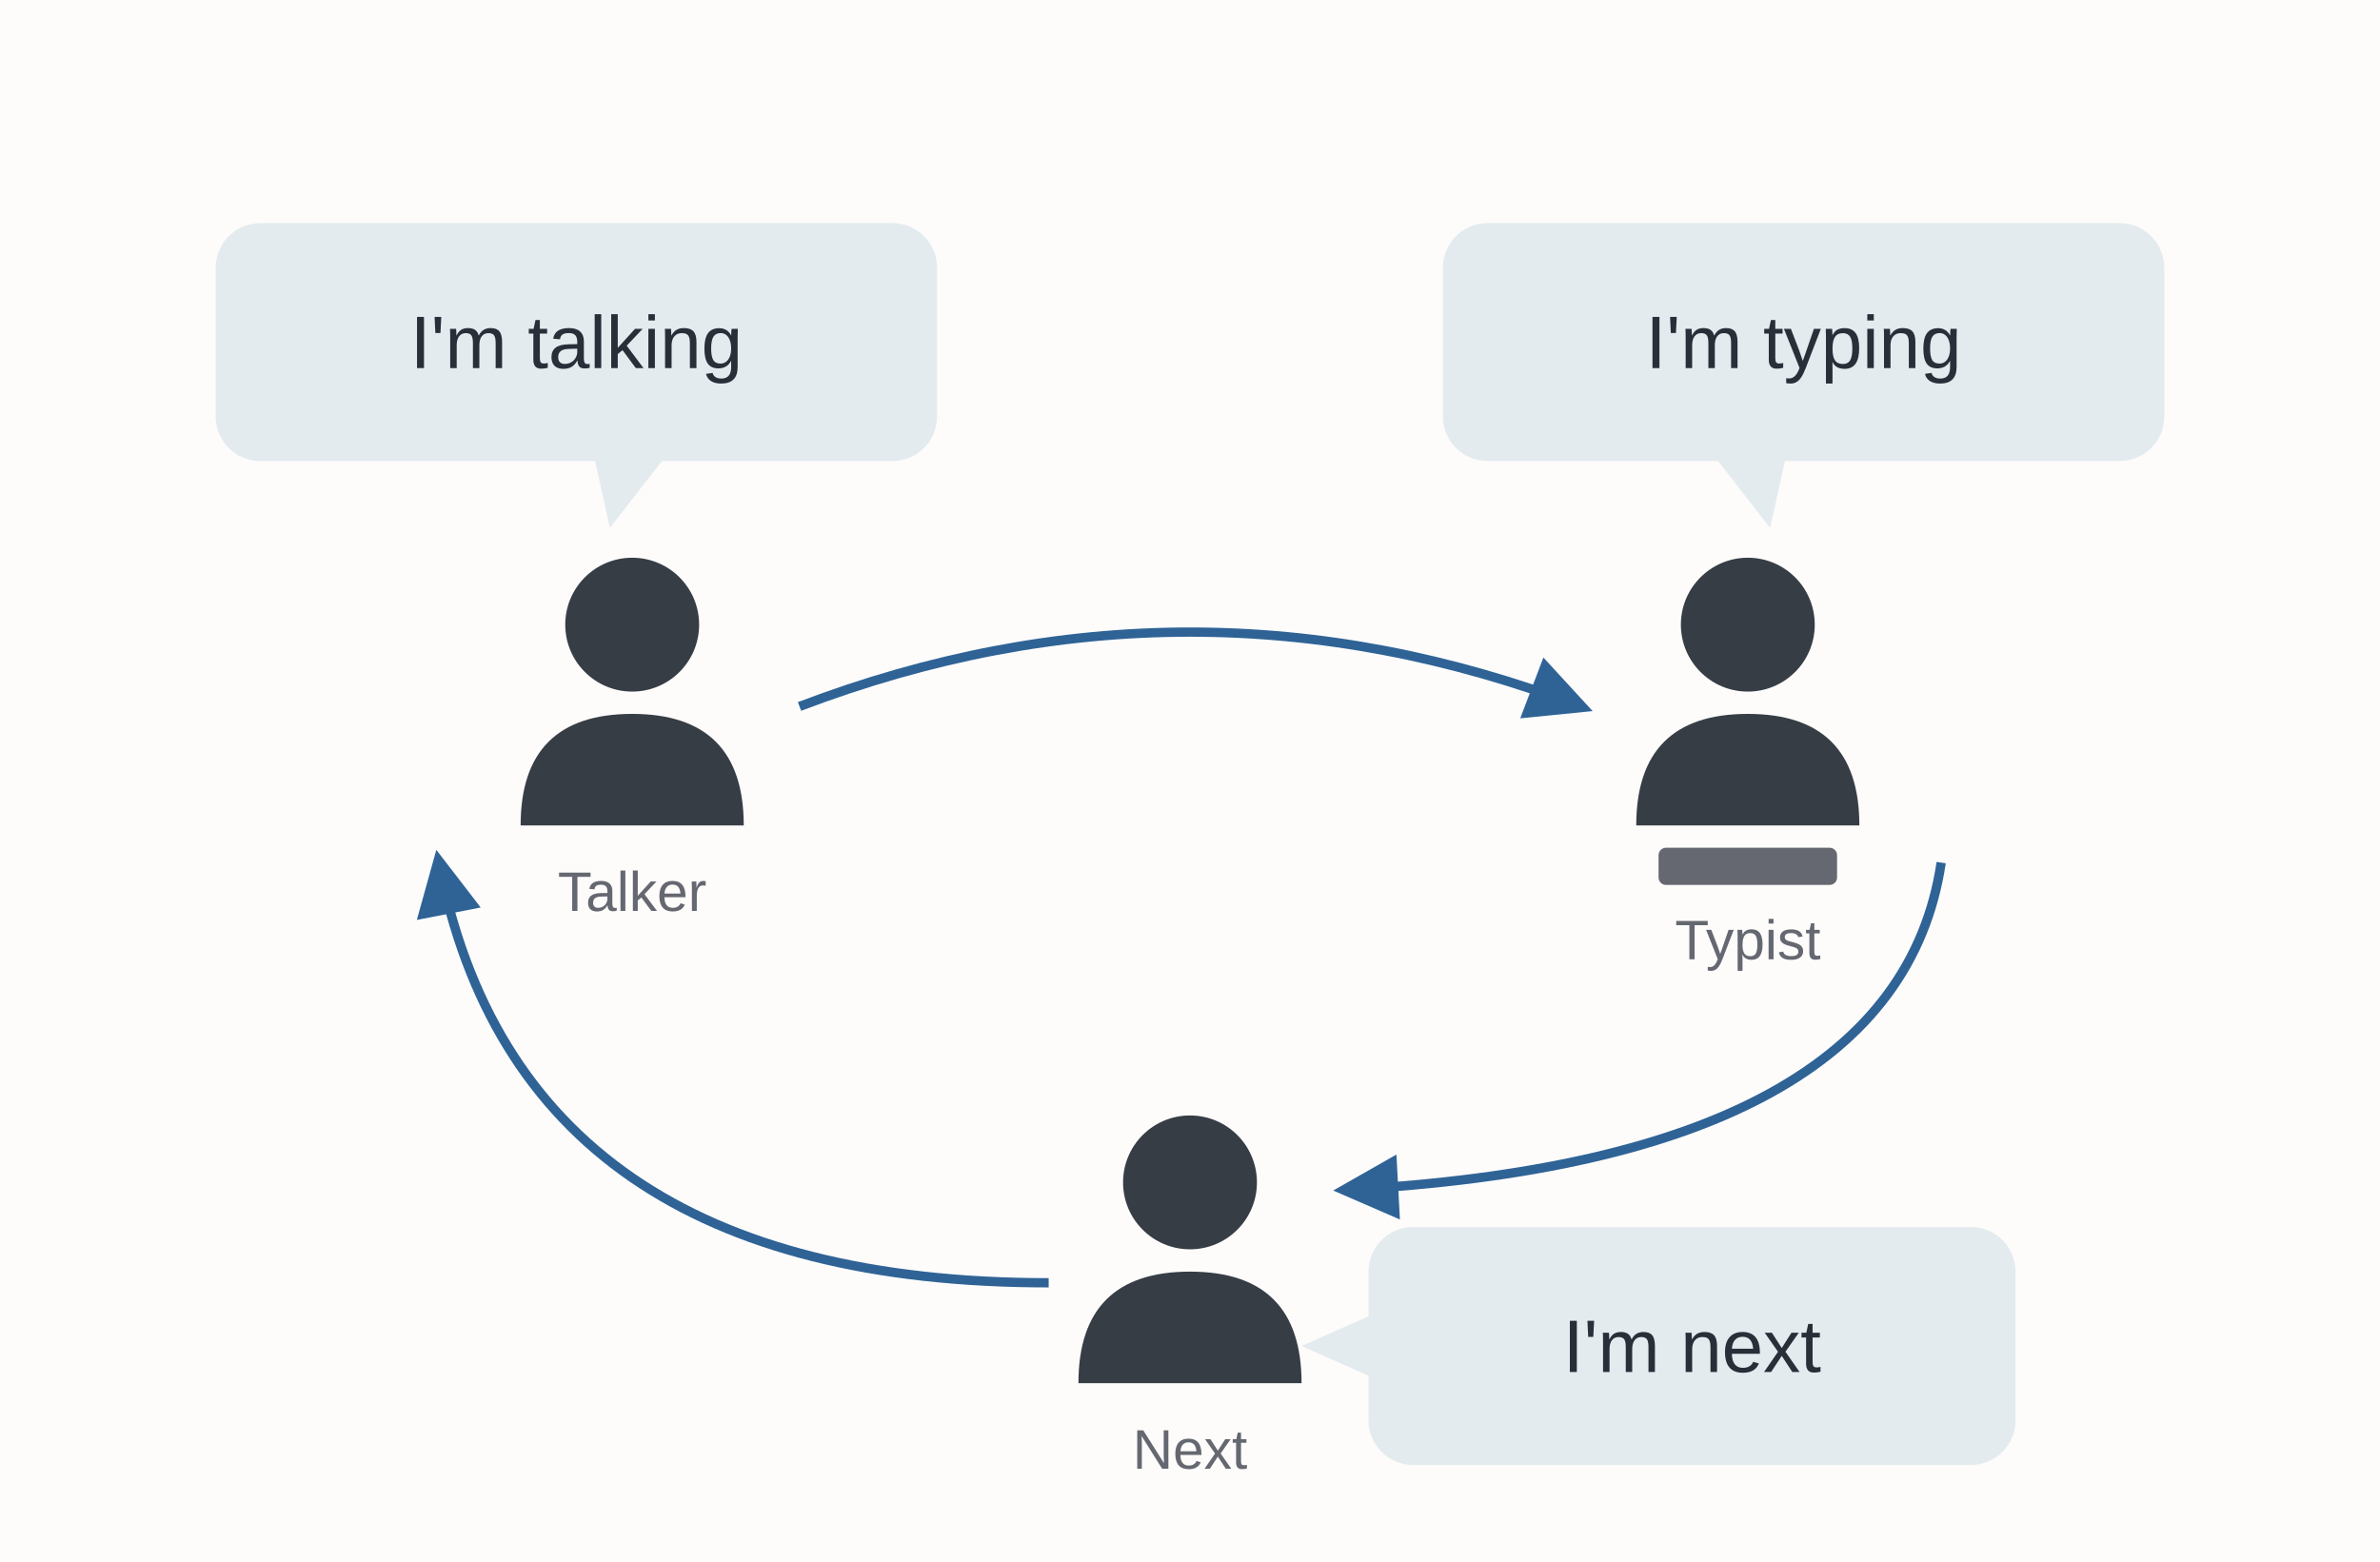
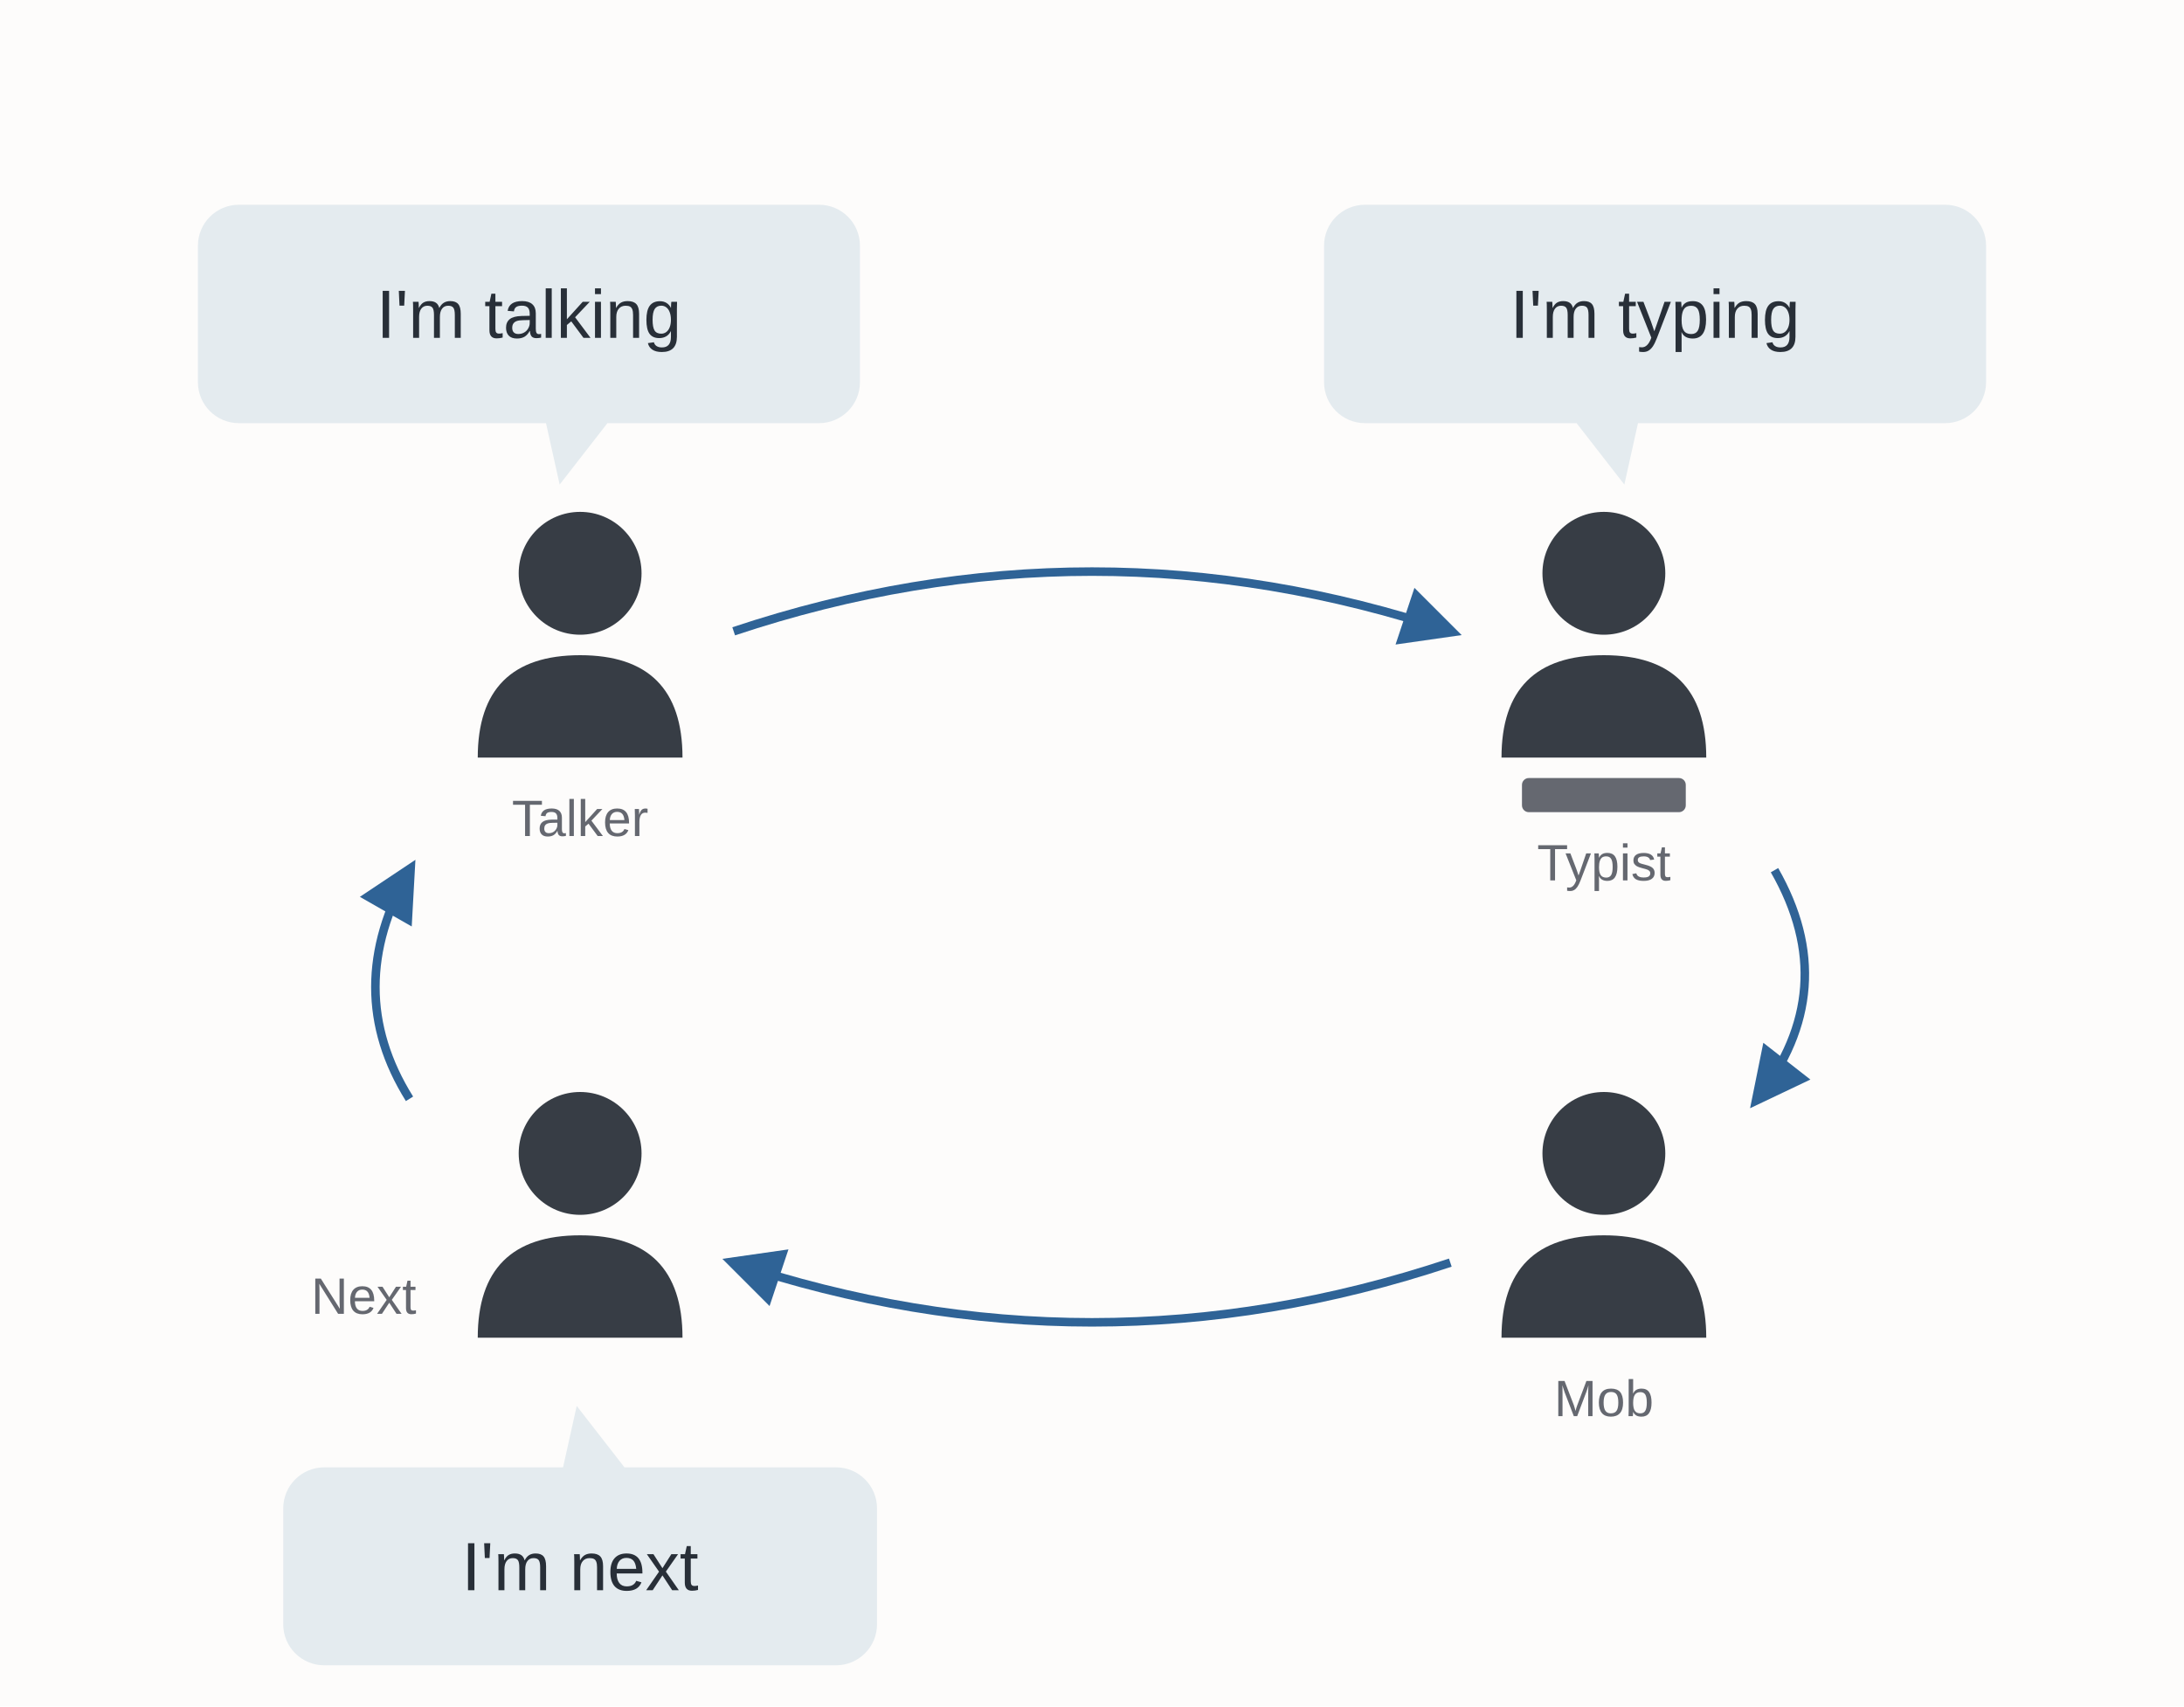
- <svg xmlns="http://www.w3.org/2000/svg" viewBox="0 0 640 420" width="640" height="420" font-family="-apple-system, 'Helvetica Neue', Arial, sans-serif">
+ <svg xmlns="http://www.w3.org/2000/svg" viewBox="0 0 640 500" width="640" height="500" font-family="-apple-system, 'Helvetica Neue', Arial, sans-serif">
  <defs>
    <marker id="arrow" viewBox="0 0 10 10" refX="8" refY="5" markerWidth="7" markerHeight="7" orient="auto-start-reverse">
      <path d="M0,0 L10,5 L0,10 z" fill="#2f6396" />
    </marker>
  </defs>
-   <rect width="640" height="420" fill="#fdfcfb" />
+   <rect width="640" height="500" fill="#fdfcfb" />
  <g fill="none" stroke="#2f6396" stroke-width="2.5" marker-end="url(#arrow)">
-     <path d="M282,345 Q140,345 118,232" />
-     <path d="M215,190 Q320,150 425,190" />
-     <path d="M522,232 Q510,312 362,320" />
+     <path d="M215,185 Q320,150 425,185" />
+     <path d="M520,255 Q540,290 515,322" />
+     <path d="M425,370 Q320,405 215,370" />
+     <path d="M120,322 Q100,290 120,255" />
  </g>
  <g fill="#373d45">
    <circle cx="170" cy="168" r="18" />
    <path d="M140,222 Q140,192 170,192 Q200,192 200,222 z" />
    <circle cx="470" cy="168" r="18" />
    <path d="M440,222 Q440,192 470,192 Q500,192 500,222 z" />
-     <circle cx="320" cy="318" r="18" />
-     <path d="M290,372 Q290,342 320,342 Q350,342 350,372 z" />
+     <circle cx="470" cy="338" r="18" />
+     <path d="M440,392 Q440,362 470,362 Q500,362 500,392 z" />
+     <circle cx="170" cy="338" r="18" />
+     <path d="M140,392 Q140,362 170,362 Q200,362 200,392 z" />
  </g>
  <rect x="446" y="228" width="48" height="10" rx="2" fill="#656870" />
  <g font-size="20" fill="#282f38" text-anchor="middle">
    <path d="M70,60 h170 a12,12 0 0 1 12,12 v40 a12,12 0 0 1 -12,12 h-62 l-14,18 l-4,-18 h-90 a12,12 0 0 1 -12,-12 v-40 a12,12 0 0 1 12,-12 z" fill="#e4ebef" />
    <text x="155" y="99">I'm talking</text>
    <path d="M400,60 h170 a12,12 0 0 1 12,12 v40 a12,12 0 0 1 -12,12 h-90 l-4,18 l-14,-18 h-62 a12,12 0 0 1 -12,-12 v-40 a12,12 0 0 1 12,-12 z" fill="#e4ebef" />
    <text x="485" y="99">I'm typing</text>
-     <path d="M380,330 h150 a12,12 0 0 1 12,12 v40 a12,12 0 0 1 -12,12 h-150 a12,12 0 0 1 -12,-12 v-12 l-18,-8 l18,-8 v-12 a12,12 0 0 1 12,-12 z" fill="#e4ebef" />
-     <text x="455" y="369">I'm next</text>
+     <path d="M95,430 h70 l4,-18 l14,18 h62 a12,12 0 0 1 12,12 v34 a12,12 0 0 1 -12,12 h-150 a12,12 0 0 1 -12,-12 v-34 a12,12 0 0 1 12,-12 z" fill="#e4ebef" />
+     <text x="170" y="466">I'm next</text>
  </g>
  <g font-size="15" fill="#656870" text-anchor="middle">
    <text x="170" y="245">Talker</text>
    <text x="470" y="258">Typist</text>
-     <text x="320" y="395">Next</text>
+     <text x="122" y="385" text-anchor="end">Next</text>
+     <text x="470" y="415">Mob</text>
  </g>
</svg>
